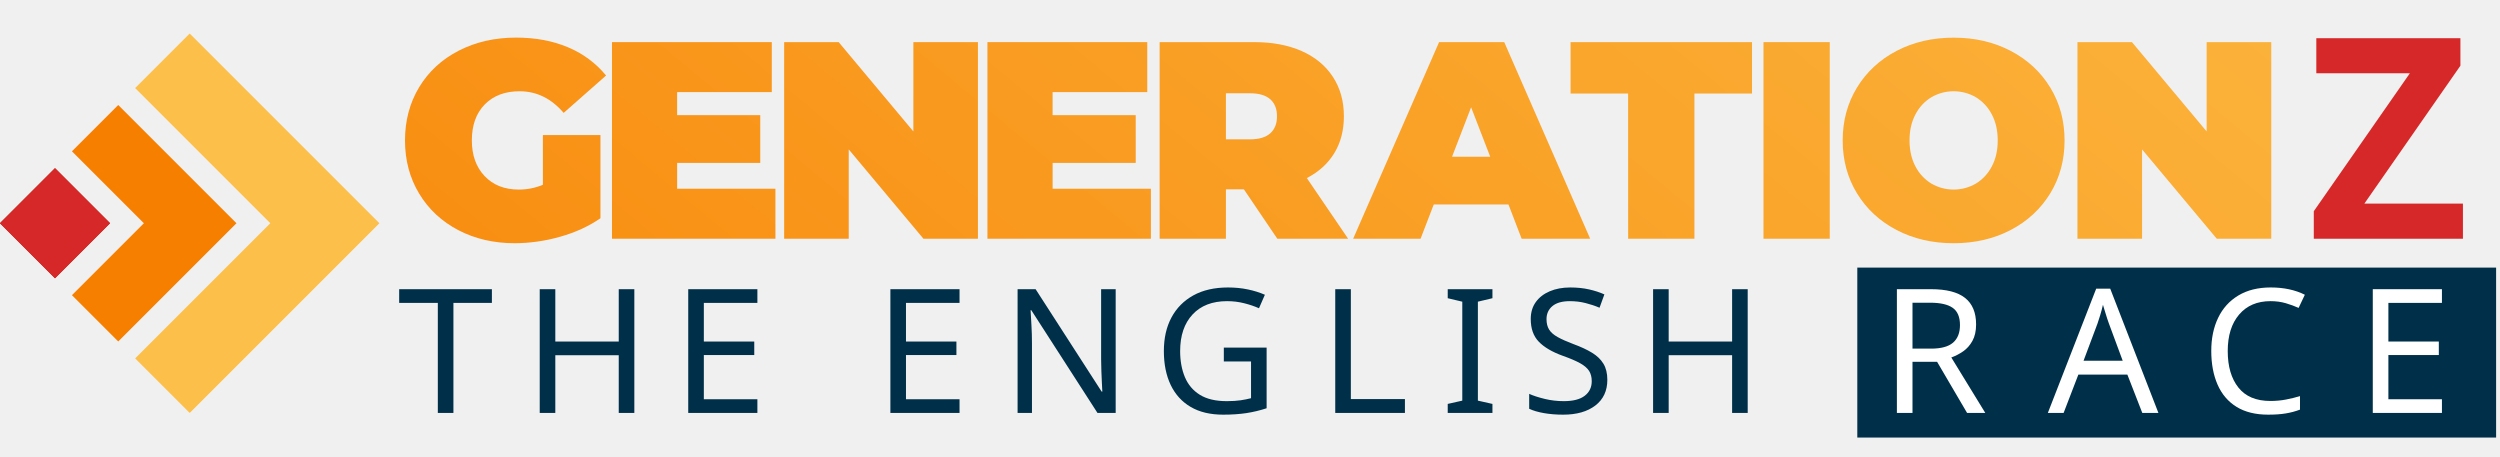
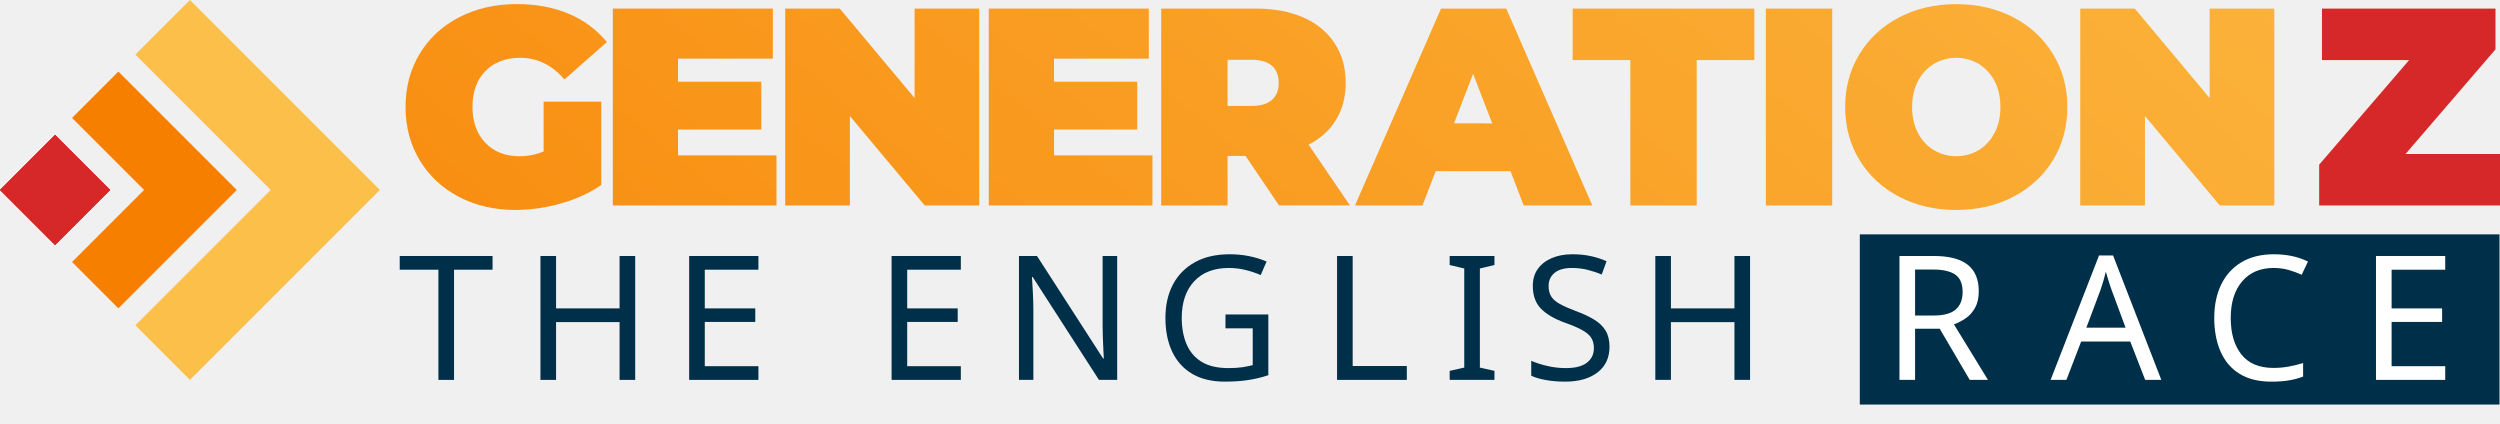
- <svg xmlns="http://www.w3.org/2000/svg" xmlns:xlink="http://www.w3.org/1999/xlink" viewBox="0 0 3353.87 612.09">
+ <svg xmlns="http://www.w3.org/2000/svg" xmlns:xlink="http://www.w3.org/1999/xlink" viewBox="0 0 3349.35 567.08">
  <defs>
-     <style>.cls-1{fill:#fcbf49;}.cls-2{fill:#f77f00;}.cls-3{fill:#d8572a;}.cls-4{fill:#c32f27;}.cls-17,.cls-5{fill:#d62828;}.cls-18,.cls-20,.cls-6{fill:#003049;}.cls-7{fill:url(#linear-gradient);}.cls-8{fill:url(#linear-gradient-2);}.cls-9{fill:url(#linear-gradient-3);}.cls-10{fill:url(#linear-gradient-4);}.cls-11{fill:url(#linear-gradient-5);}.cls-12{fill:url(#linear-gradient-6);}.cls-13{fill:url(#linear-gradient-7);}.cls-14{fill:url(#linear-gradient-8);}.cls-15{fill:url(#linear-gradient-9);}.cls-16{fill:url(#linear-gradient-10);}.cls-17{font-size:376.79px;font-family:Montserrat-Black, Montserrat;font-weight:800;}.cls-18,.cls-20,.cls-23{font-size:232.49px;font-family:Montserrat-Regular, Montserrat;}.cls-18,.cls-21{letter-spacing:0.12em;}.cls-19{letter-spacing:0.08em;}.cls-20{letter-spacing:0.08em;}.cls-22{letter-spacing:0.14em;}.cls-23{fill:#fff;letter-spacing:0.24em;}.cls-24{letter-spacing:0.16em;}</style>
-     <linearGradient id="linear-gradient" x1="2144.35" y1="-1552.75" x2="92.35" y2="915.25" gradientUnits="userSpaceOnUse">
+     <style>.cls-1{fill:#fcbf49;}.cls-2{fill:#f77f00;}.cls-3{fill:#d8572a;}.cls-4{fill:#c32f27;}.cls-5{fill:#d62828;}.cls-17,.cls-19,.cls-6{fill:#003049;}.cls-7{fill:url(#linear-gradient);}.cls-8{fill:url(#linear-gradient-2);}.cls-9{fill:url(#linear-gradient-3);}.cls-10{fill:url(#linear-gradient-4);}.cls-11{fill:url(#linear-gradient-5);}.cls-12{fill:url(#linear-gradient-6);}.cls-13{fill:url(#linear-gradient-7);}.cls-14{fill:url(#linear-gradient-8);}.cls-15{fill:url(#linear-gradient-9);}.cls-16{fill:url(#linear-gradient-10);}.cls-17,.cls-19,.cls-22{font-size:232.49px;font-family:Montserrat-Regular, Montserrat;}.cls-17,.cls-20{letter-spacing:0.12em;}.cls-18{letter-spacing:0.08em;}.cls-19{letter-spacing:0.08em;}.cls-21{letter-spacing:0.14em;}.cls-22{fill:#fff;letter-spacing:0.24em;}.cls-23{letter-spacing:0.16em;}</style>
+     <linearGradient id="linear-gradient" x1="2144.35" y1="-1597.76" x2="92.35" y2="870.24" gradientUnits="userSpaceOnUse">
      <stop offset="0" stop-color="#fcbf49" />
      <stop offset="1" stop-color="#f77f00" />
    </linearGradient>
-     <linearGradient id="linear-gradient-2" x1="2282.67" y1="-1437.74" x2="230.67" y2="1030.26" xlink:href="#linear-gradient" />
-     <linearGradient id="linear-gradient-3" x1="2431.26" y1="-1314.2" x2="379.26" y2="1153.8" xlink:href="#linear-gradient" />
-     <linearGradient id="linear-gradient-4" x1="2580.52" y1="-1190.1" x2="528.52" y2="1277.9" xlink:href="#linear-gradient" />
-     <linearGradient id="linear-gradient-5" x1="2727" y1="-1068.31" x2="675" y2="1399.69" xlink:href="#linear-gradient" />
-     <linearGradient id="linear-gradient-6" x1="2933.85" y1="-896.33" x2="881.85" y2="1571.67" xlink:href="#linear-gradient" />
-     <linearGradient id="linear-gradient-7" x1="3027.3" y1="-818.62" x2="975.3" y2="1649.38" xlink:href="#linear-gradient" />
-     <linearGradient id="linear-gradient-8" x1="3157.52" y1="-710.36" x2="1105.52" y2="1757.64" xlink:href="#linear-gradient" />
-     <linearGradient id="linear-gradient-9" x1="3282.05" y1="-606.82" x2="1230.05" y2="1861.18" xlink:href="#linear-gradient" />
-     <linearGradient id="linear-gradient-10" x1="3457.15" y1="-461.23" x2="1405.15" y2="2006.77" xlink:href="#linear-gradient" />
+     <linearGradient id="linear-gradient-2" x1="2282.67" y1="-1482.75" x2="230.67" y2="985.25" xlink:href="#linear-gradient" />
+     <linearGradient id="linear-gradient-3" x1="2431.26" y1="-1359.2" x2="379.26" y2="1108.8" xlink:href="#linear-gradient" />
+     <linearGradient id="linear-gradient-4" x1="2580.52" y1="-1235.1" x2="528.52" y2="1232.9" xlink:href="#linear-gradient" />
+     <linearGradient id="linear-gradient-5" x1="2727" y1="-1113.32" x2="675" y2="1354.68" xlink:href="#linear-gradient" />
+     <linearGradient id="linear-gradient-6" x1="2933.85" y1="-941.33" x2="881.85" y2="1526.67" xlink:href="#linear-gradient" />
+     <linearGradient id="linear-gradient-7" x1="3027.3" y1="-863.63" x2="975.3" y2="1604.37" xlink:href="#linear-gradient" />
+     <linearGradient id="linear-gradient-8" x1="3157.52" y1="-755.36" x2="1105.52" y2="1712.64" xlink:href="#linear-gradient" />
+     <linearGradient id="linear-gradient-9" x1="3282.05" y1="-651.82" x2="1230.05" y2="1816.18" xlink:href="#linear-gradient" />
+     <linearGradient id="linear-gradient-10" x1="3457.15" y1="-506.23" x2="1405.15" y2="1961.77" xlink:href="#linear-gradient" />
  </defs>
  <g id="Layer_2" data-name="Layer 2">
    <g id="Layer_8" data-name="Layer 8">
-       <polygon class="cls-1" points="362.67 299.49 181.33 480.82 254.49 553.97 508.96 299.49 254.49 45.01 181.33 118.16 362.67 299.49" />
-       <polygon class="cls-2" points="193.02 299.49 96.51 396 158.61 458.1 317.23 299.49 158.61 140.88 96.51 202.98 193.02 299.49" />
-       <rect class="cls-3" x="21.61" y="247.32" width="104.34" height="104.34" transform="translate(-190.16 139.89) rotate(-45)" />
-       <path class="cls-4" d="M0,299.49l73.78,73.78,73.79-73.78L73.78,225.71Z" />
-       <rect class="cls-5" x="21.61" y="247.32" width="104.34" height="104.34" transform="translate(-190.16 139.89) rotate(-45)" />
-       <rect class="cls-6" x="2491.66" y="359" width="857" height="228" />
-       <path class="cls-7" d="M728.3,181.23h77.24V292.76q-23.37,16.2-54.26,24.87a224.22,224.22,0,0,1-60.66,8.66q-42.2,0-75.73-17.52t-52.56-49q-19-31.46-19-71.4t19-71.4q19-31.45,53.12-49t77.06-17.52q38.81,0,69.51,13a130.69,130.69,0,0,1,51.06,37.87l-56.9,50.11q-24.85-29-59.15-29-29.38,0-46.72,17.71T633,188.39q0,29.76,17.15,47.85t45.78,18.09a83.78,83.78,0,0,0,32.4-6.41Z" />
-       <path class="cls-8" d="M1040.28,253.19v67.07H821V56.51h214.39v67.07h-127v30.9h111.53v64.05H908.4v34.66Z" />
-       <path class="cls-9" d="M1311.94,56.51V320.26h-73.1L1138.62,200.44V320.26H1052V56.51h73.09l100.23,119.82V56.51Z" />
-       <path class="cls-10" d="M1544,253.19v67.07h-219.3V56.51h214.4v67.07h-127v30.9h111.53v64.05H1412.16v34.66Z" />
-       <path class="cls-11" d="M1668.75,254h-24.12v66.31h-88.92V56.51h127q36.54,0,63.68,12.06t41.82,34.66q14.7,22.62,14.69,52.75,0,28.26-12.81,49.36t-36.92,33.54l55.39,81.38h-95Zm35.42-120.76q-9-8.1-27.13-8.1h-32.41v61.79H1677q18.07,0,27.13-8.1t9-22.8Q1713.21,141.3,1704.17,133.19Z" />
-       <path class="cls-12" d="M2023.68,274.3H1923.46l-17.71,46h-90.43L1930.61,56.51H2018l115.3,263.75h-91.94Zm-24.49-64.06-25.62-66.31L1948,210.24Z" />
-       <path class="cls-13" d="M2184.19,125.46H2107V56.51h243.41v68.95h-77.25v194.8h-88.92Z" />
-       <path class="cls-14" d="M2365.8,56.51h88.92V320.26H2365.8Z" />
-       <path class="cls-15" d="M2544.39,308.58q-33.9-17.7-53.12-49.17t-19.22-71q0-39.57,19.22-71t53.12-49.17q33.92-17.7,76.49-17.71t76.49,17.71q33.91,17.72,53.13,49.17t19.21,71q0,39.56-19.21,71t-53.13,49.17q-33.91,17.71-76.49,17.71T2544.39,308.58Zm106.45-62.36a57.87,57.87,0,0,0,21.28-23q7.92-14.88,7.92-34.85t-7.92-34.86a58.07,58.07,0,0,0-21.28-23,59.44,59.44,0,0,0-59.91,0,58,58,0,0,0-21.29,23q-7.92,14.9-7.91,34.86t7.91,34.85a57.82,57.82,0,0,0,21.29,23,59.38,59.38,0,0,0,59.91,0Z" />
-       <path class="cls-16" d="M3047,56.51V320.26h-73.1L2873.7,200.44V320.26H2787V56.51h73.1l100.22,119.82V56.51Z" />
-       <text class="cls-17" transform="translate(3095.02 320.27)">Z</text>
-       <text class="cls-18" transform="translate(533.19 553.97)">T<tspan class="cls-19" x="168.32" y="0">H</tspan>
+       <polygon class="cls-1" points="362.67 254.49 181.33 435.82 254.49 508.96 508.96 254.49 254.49 0 181.33 73.15 362.67 254.49" />
+       <polygon class="cls-2" points="193.02 254.49 96.51 351 158.61 413.09 317.23 254.49 158.61 95.88 96.51 157.98 193.02 254.49" />
+       <rect class="cls-3" x="21.61" y="202.31" width="104.34" height="104.34" transform="translate(-158.34 126.71) rotate(-45)" />
+       <path class="cls-4" d="M0,254.49l73.78,73.78,73.79-73.78L73.78,180.7Z" />
+       <rect class="cls-5" x="21.61" y="202.31" width="104.34" height="104.34" transform="translate(-158.34 126.71) rotate(-45)" />
+       <rect class="cls-6" x="2491.66" y="313.99" width="857" height="228" />
+       <path class="cls-7" d="M728.3,136.22h77.24V247.75Q782.17,264,751.28,272.62a223.85,223.85,0,0,1-60.66,8.67q-42.2,0-75.73-17.52t-52.56-49q-19-31.46-19-71.4t19-71.4q19-31.46,53.12-49T692.51,5.48q38.81,0,69.51,13a130.59,130.59,0,0,1,51.06,37.87l-56.9,50.11q-24.85-29-59.15-29-29.38,0-46.72,17.71T633,143.38q0,29.77,17.15,47.85t45.78,18.09a83.77,83.77,0,0,0,32.4-6.4Z" />
+       <path class="cls-8" d="M1040.28,208.19v67.07H821V11.51h214.39V78.58h-127v30.89h111.53v64.06H908.4v34.66Z" />
+       <path class="cls-9" d="M1311.94,11.51V275.26h-73.1L1138.62,155.44V275.26H1052V11.51h73.09l100.23,119.82V11.51Z" />
+       <path class="cls-10" d="M1544,208.19v67.07h-219.3V11.51h214.4V78.58h-127v30.89h111.53v64.06H1412.16v34.66Z" />
+       <path class="cls-11" d="M1668.75,208.94h-24.12v66.32h-88.92V11.51h127q36.54,0,63.68,12t41.82,34.67q14.7,22.6,14.69,52.75,0,28.26-12.81,49.36t-36.92,33.53l55.39,81.39h-95Zm35.42-120.76q-9-8.1-27.13-8.1h-32.41v61.8H1677q18.07,0,27.13-8.11t9-22.79Q1713.21,96.28,1704.17,88.18Z" />
+       <path class="cls-12" d="M2023.68,229.29H1923.46l-17.71,46h-90.43L1930.61,11.51H2018l115.3,263.75h-91.94Zm-24.49-64-25.62-66.32L1948,165.24Z" />
+       <path class="cls-13" d="M2184.19,80.46H2107V11.51h243.41V80.46h-77.25v194.8h-88.92Z" />
+       <path class="cls-14" d="M2365.8,11.51h88.92V275.26H2365.8Z" />
+       <path class="cls-15" d="M2544.39,263.58q-33.9-17.71-53.12-49.17t-19.22-71q0-39.55,19.22-71t53.12-49.17q33.92-17.71,76.49-17.71t76.49,17.71q33.91,17.72,53.13,49.17t19.21,71q0,39.57-19.21,71t-53.13,49.17q-33.91,17.7-76.49,17.71T2544.39,263.58Zm106.45-62.36a58,58,0,0,0,21.28-23q7.92-14.9,7.92-34.86t-7.92-34.85a58,58,0,0,0-21.28-23,59.38,59.38,0,0,0-59.91,0,58,58,0,0,0-21.29,23q-7.92,14.89-7.91,34.85t7.91,34.86a58,58,0,0,0,21.29,23,59.44,59.44,0,0,0,59.91,0Z" />
+       <path class="cls-16" d="M3047,11.51V275.26h-73.1L2873.7,155.44V275.26H2787V11.51h73.1l100.22,119.82V11.51Z" />
+       <path class="cls-5" d="M3349.35,206.31v68.95H3107.07V220.63L3227.65,80.46H3110.84V11.51h232.48V66.14L3222.75,206.31Z" />
+       <text class="cls-17" transform="translate(533.19 508.96)">T<tspan class="cls-18" x="168.32" y="0">H</tspan>
        <tspan x="367.57" y="0">E</tspan>
      </text>
-       <text class="cls-20" transform="translate(1171.95 553.97)">E<tspan class="cls-21" x="170.65" y="0">NG</tspan>
-         <tspan class="cls-22" x="596.81" y="0">L</tspan>
-         <tspan class="cls-21" x="760.95" y="0">ISH</tspan>
+       <text class="cls-19" transform="translate(1171.95 508.96)">E<tspan class="cls-20" x="170.65" y="0">NG</tspan>
+         <tspan class="cls-21" x="596.81" y="0">L</tspan>
+         <tspan class="cls-20" x="760.95" y="0">ISH</tspan>
      </text>
-       <text class="cls-23" transform="translate(2522.23 553.96)">R<tspan class="cls-22" x="225.05" y="0">A</tspan>
-         <tspan class="cls-24" x="430.11" y="0">C</tspan>
-         <tspan class="cls-21" x="638.43" y="0">E</tspan>
+       <text class="cls-22" transform="translate(2522.23 508.96)">R<tspan class="cls-21" x="225.05" y="0">A</tspan>
+         <tspan class="cls-23" x="430.11" y="0">C</tspan>
+         <tspan class="cls-20" x="638.43" y="0">E</tspan>
      </text>
    </g>
  </g>
</svg>
